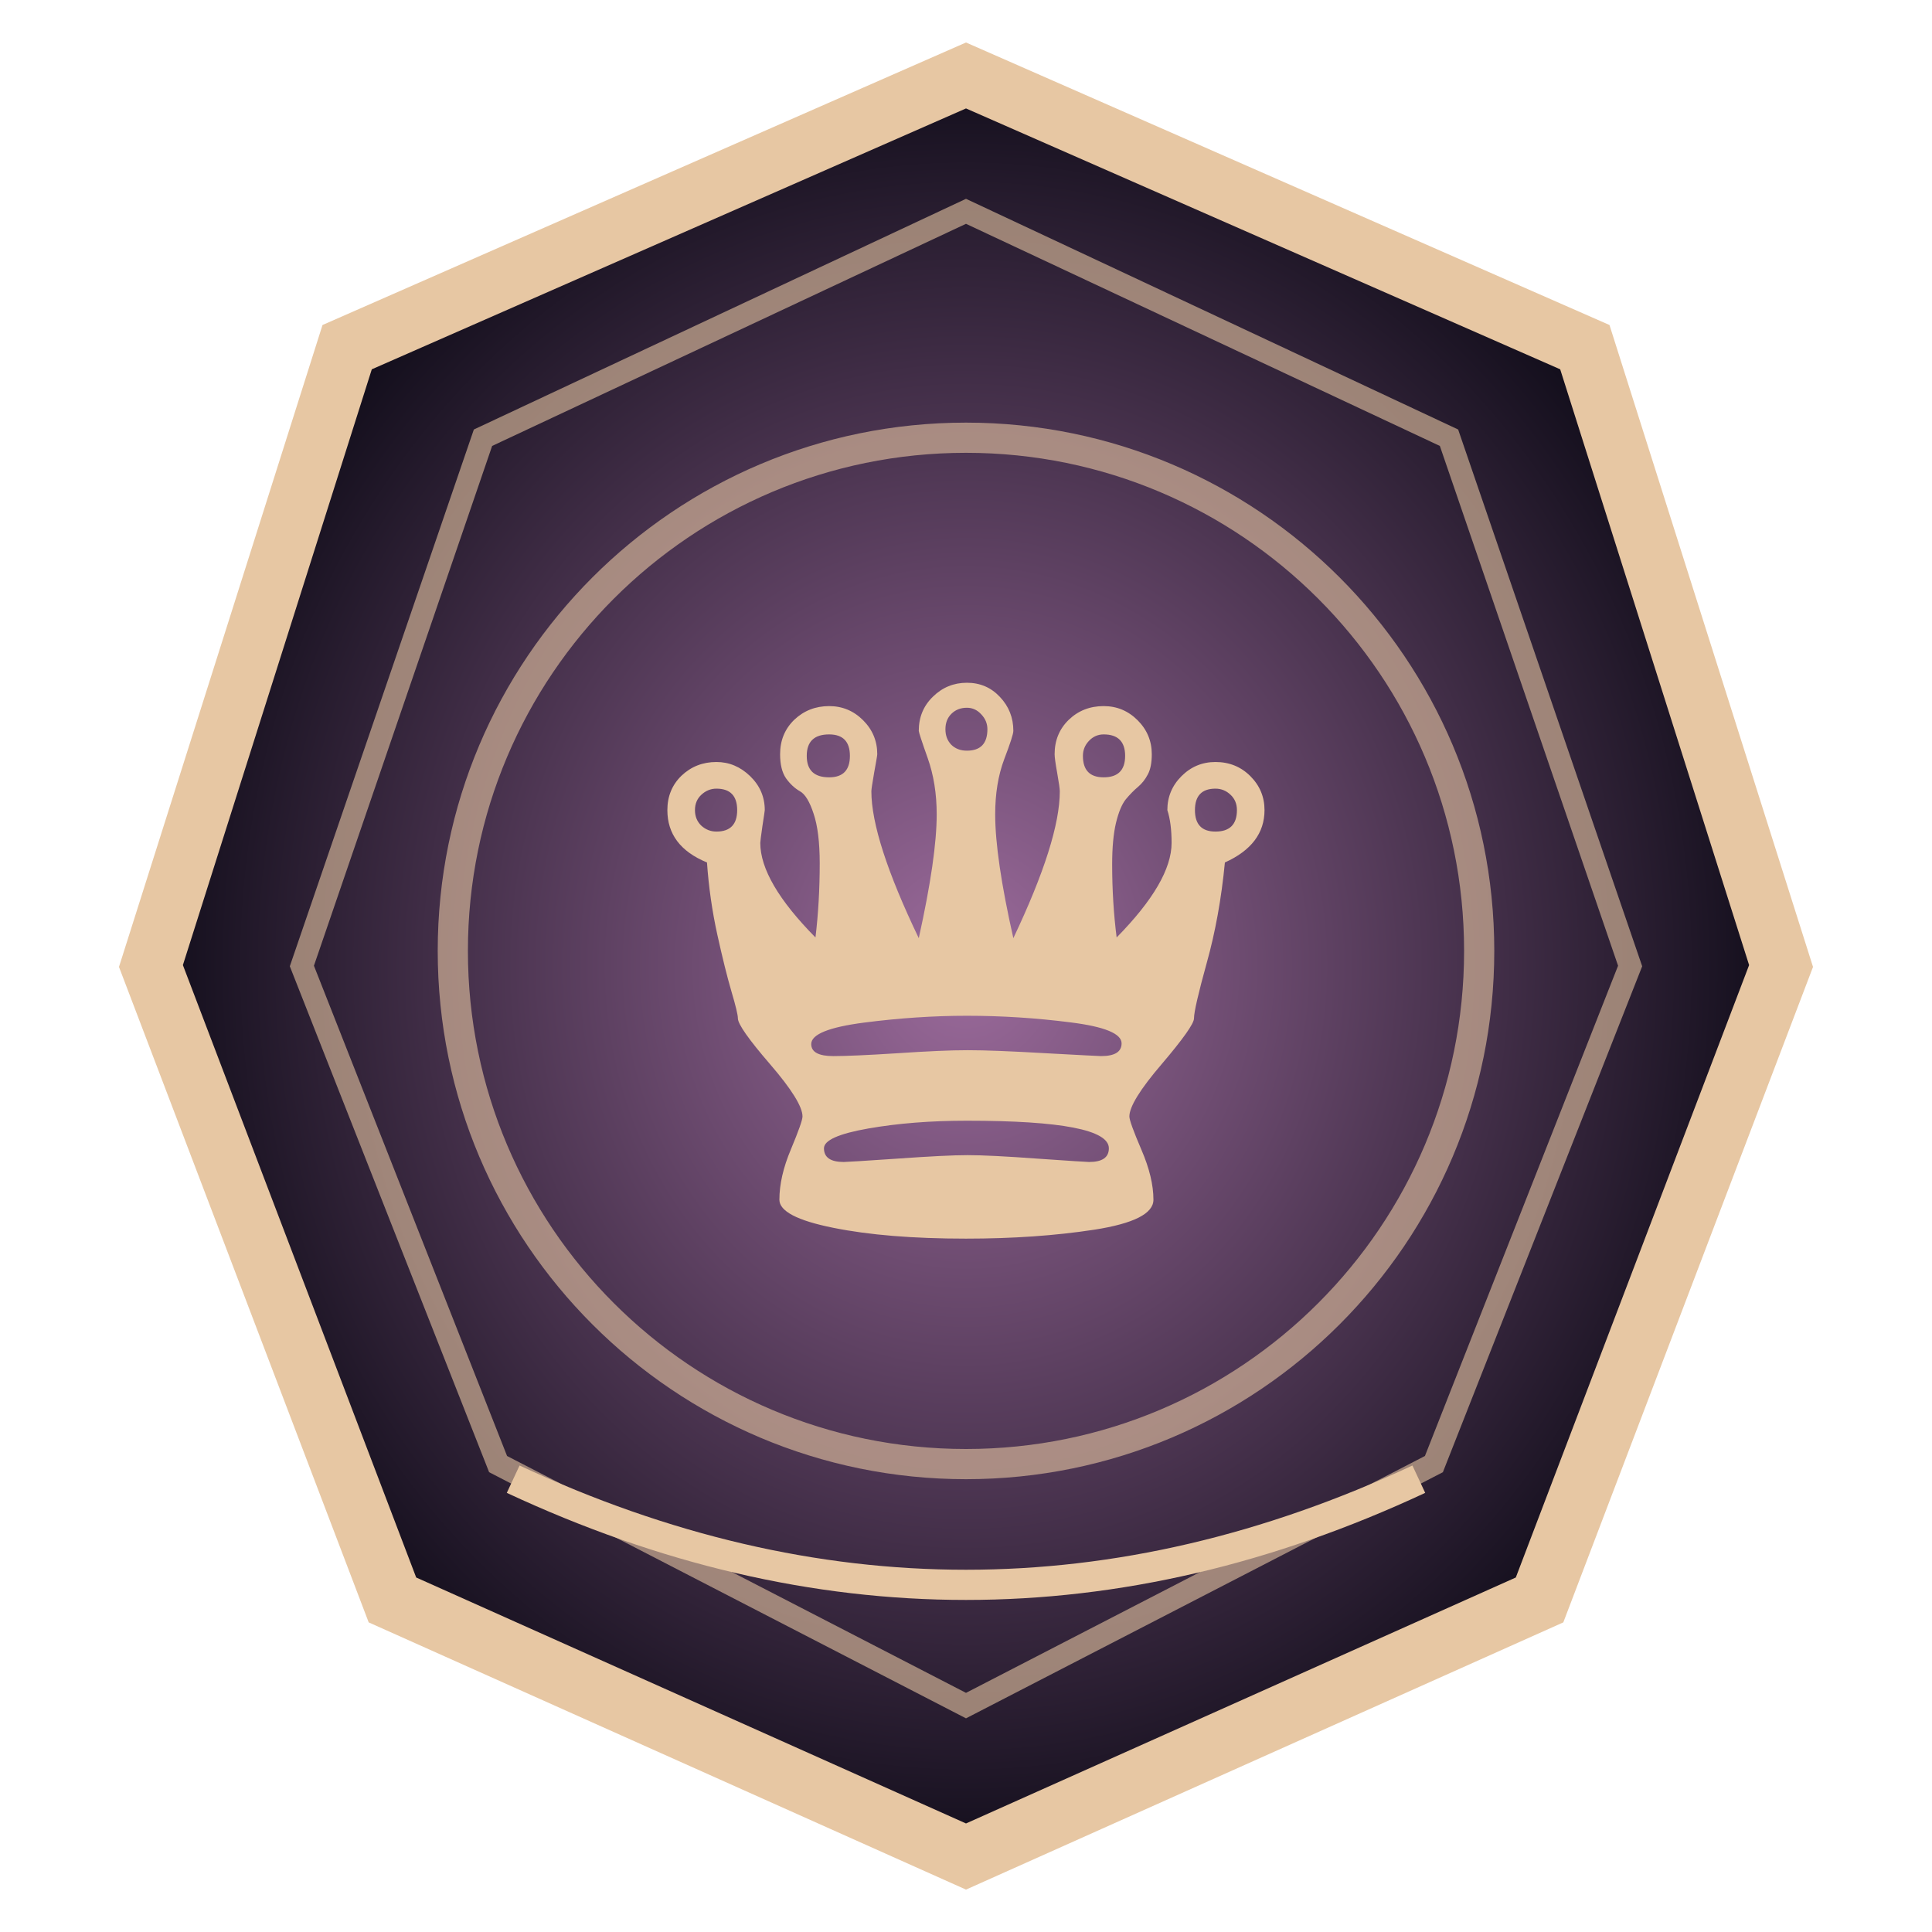
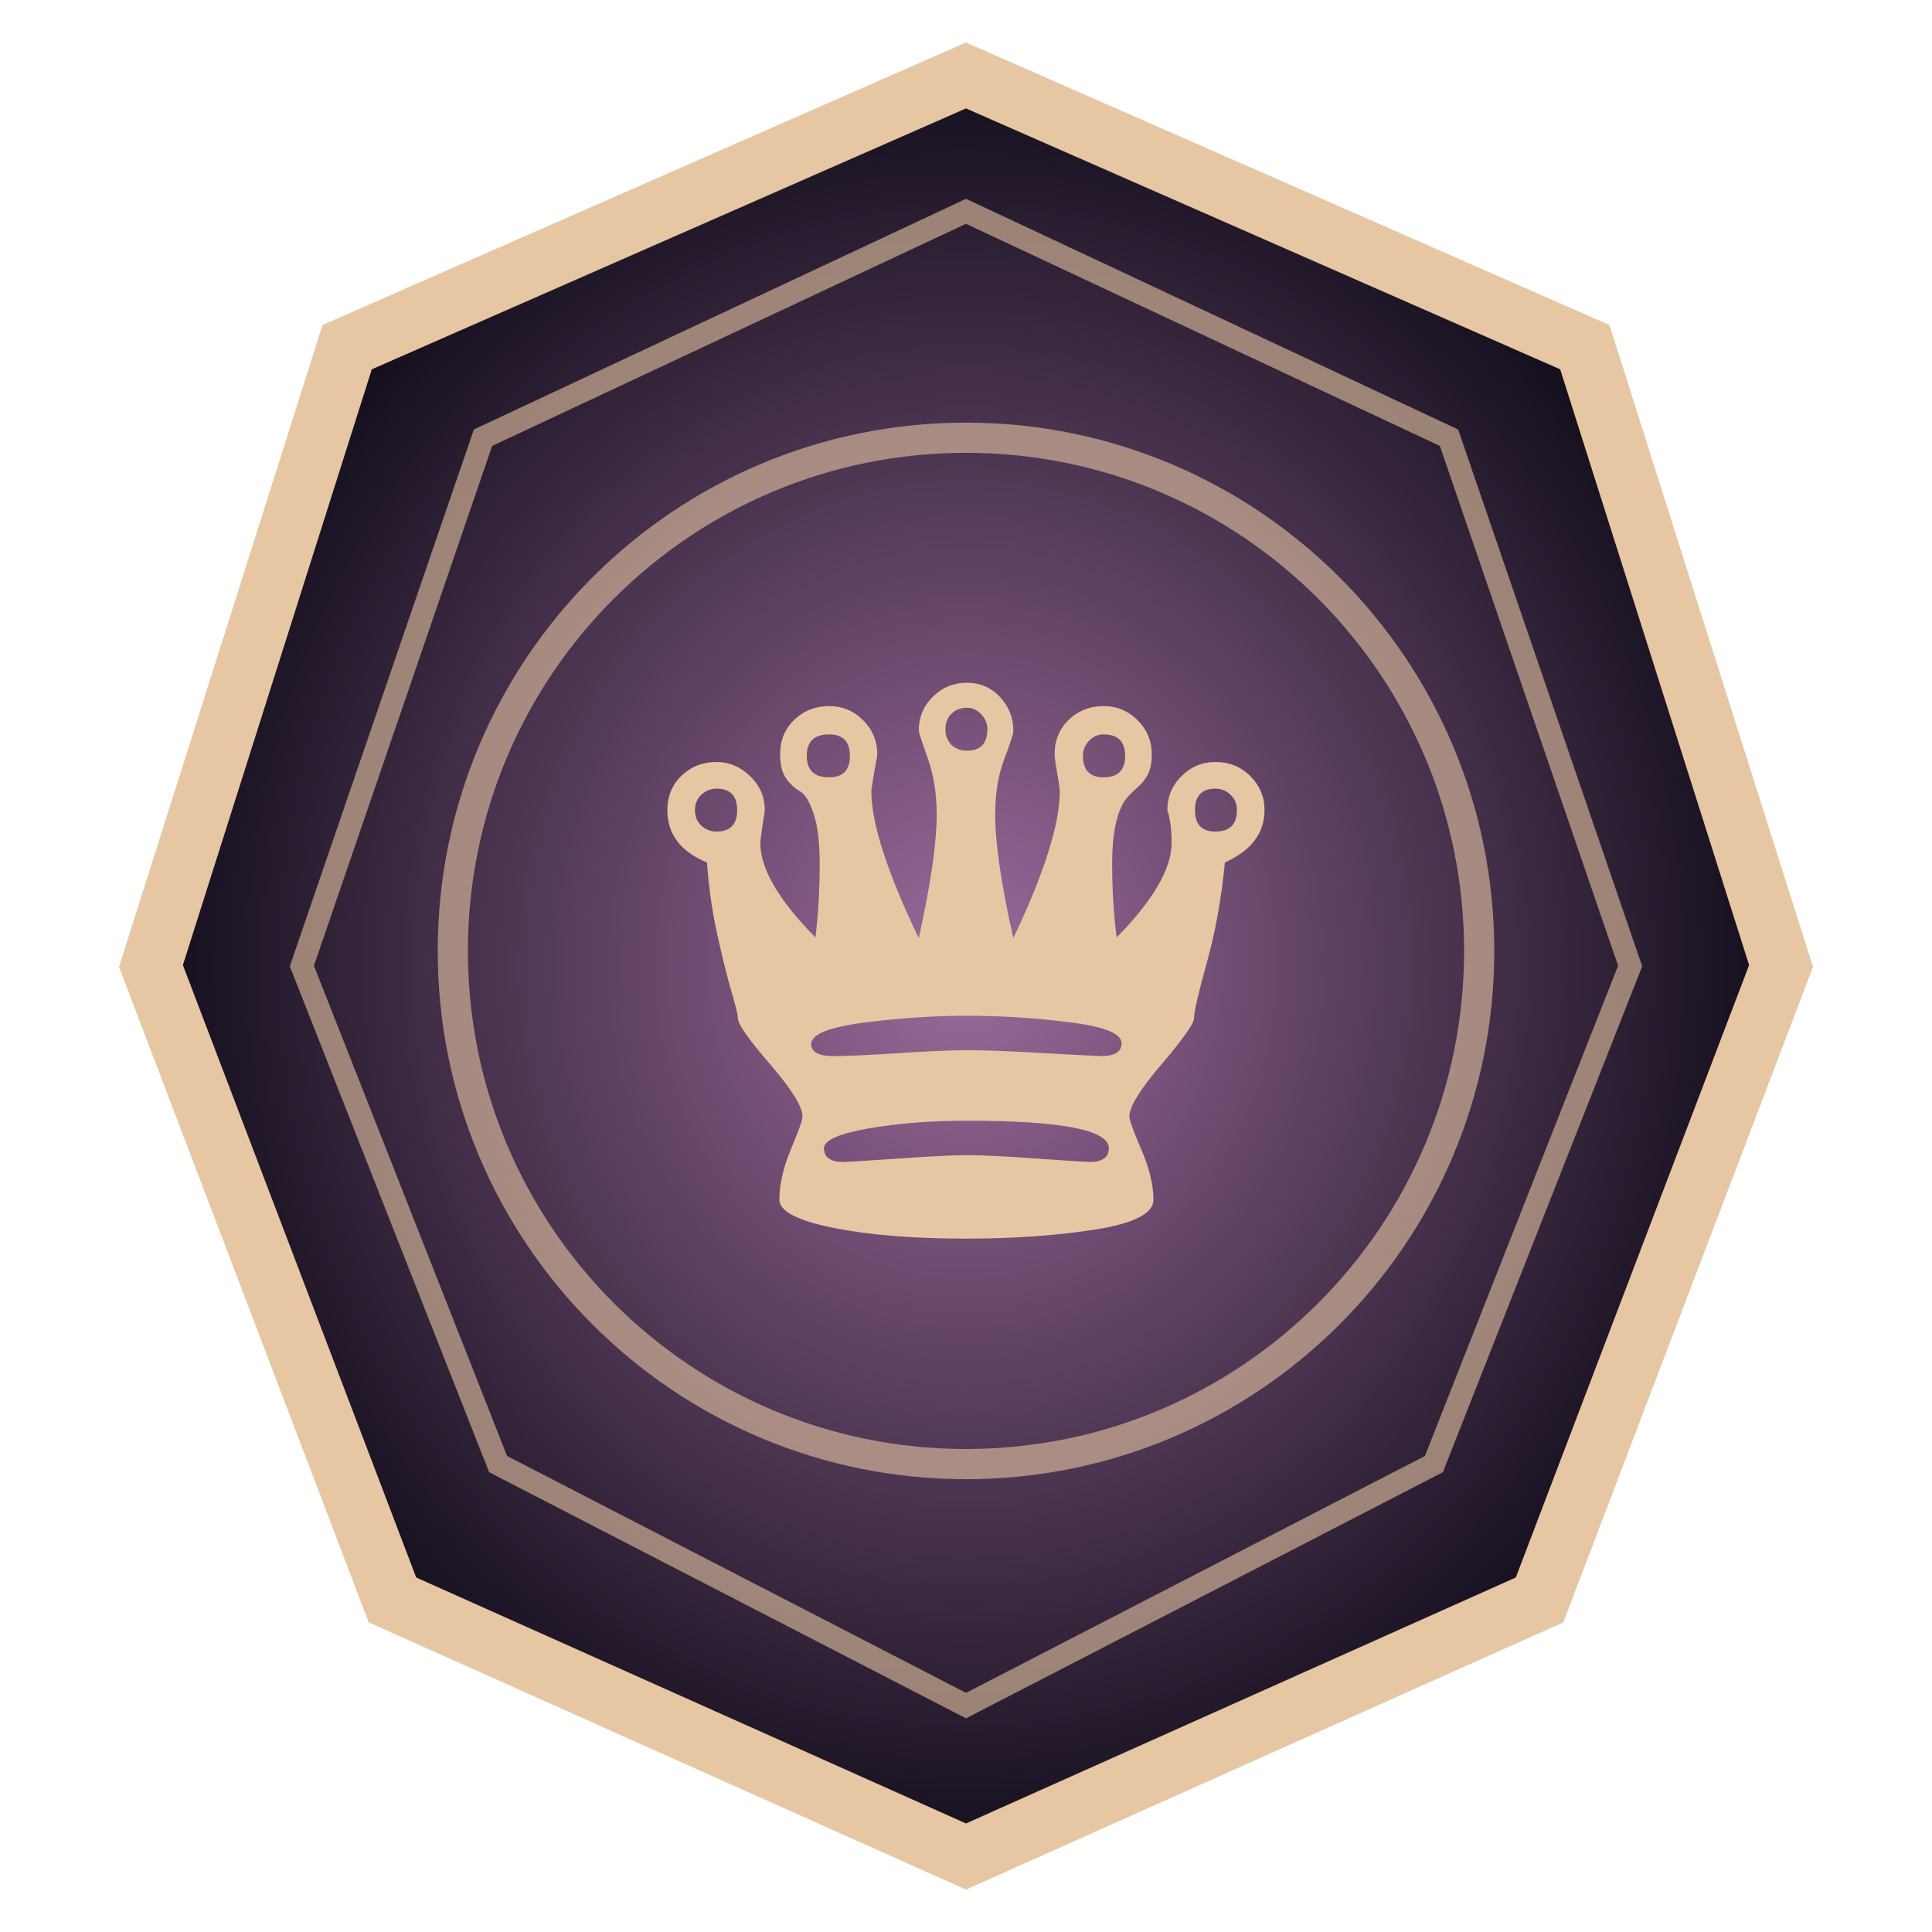
<svg xmlns="http://www.w3.org/2000/svg" viewBox="0 0 128 128">
  <defs>
    <radialGradient id="g">
      <stop stop-color="#9c6b9c" />
      <stop offset="1" stop-color="#110d1a" />
    </radialGradient>
  </defs>
  <path d="M64 5 105 23 118 64 102 106 64 123 26 106 10 64 23 23Z" fill="url(#g)" stroke="#e7c7a3" stroke-width="4" />
  <path d="M64 14 96 29 108 64 95 97 64 113 33 97 20 64 32 29Z" fill="none" stroke="#e7c7a3" opacity=".6" stroke-width="1.5" />
  <circle cx="64" cy="63" r="34" fill="none" stroke="#e7c7a3" stroke-width="2" opacity=".6" />
  <text x="64" y="82" text-anchor="middle" font-size="57" fill="#e7c7a3" font-family="Georgia,serif">♛</text>
-   <path d="M34 98 Q64 112 94 98" stroke="#e7c7a3" stroke-width="2" fill="none" />
</svg>
